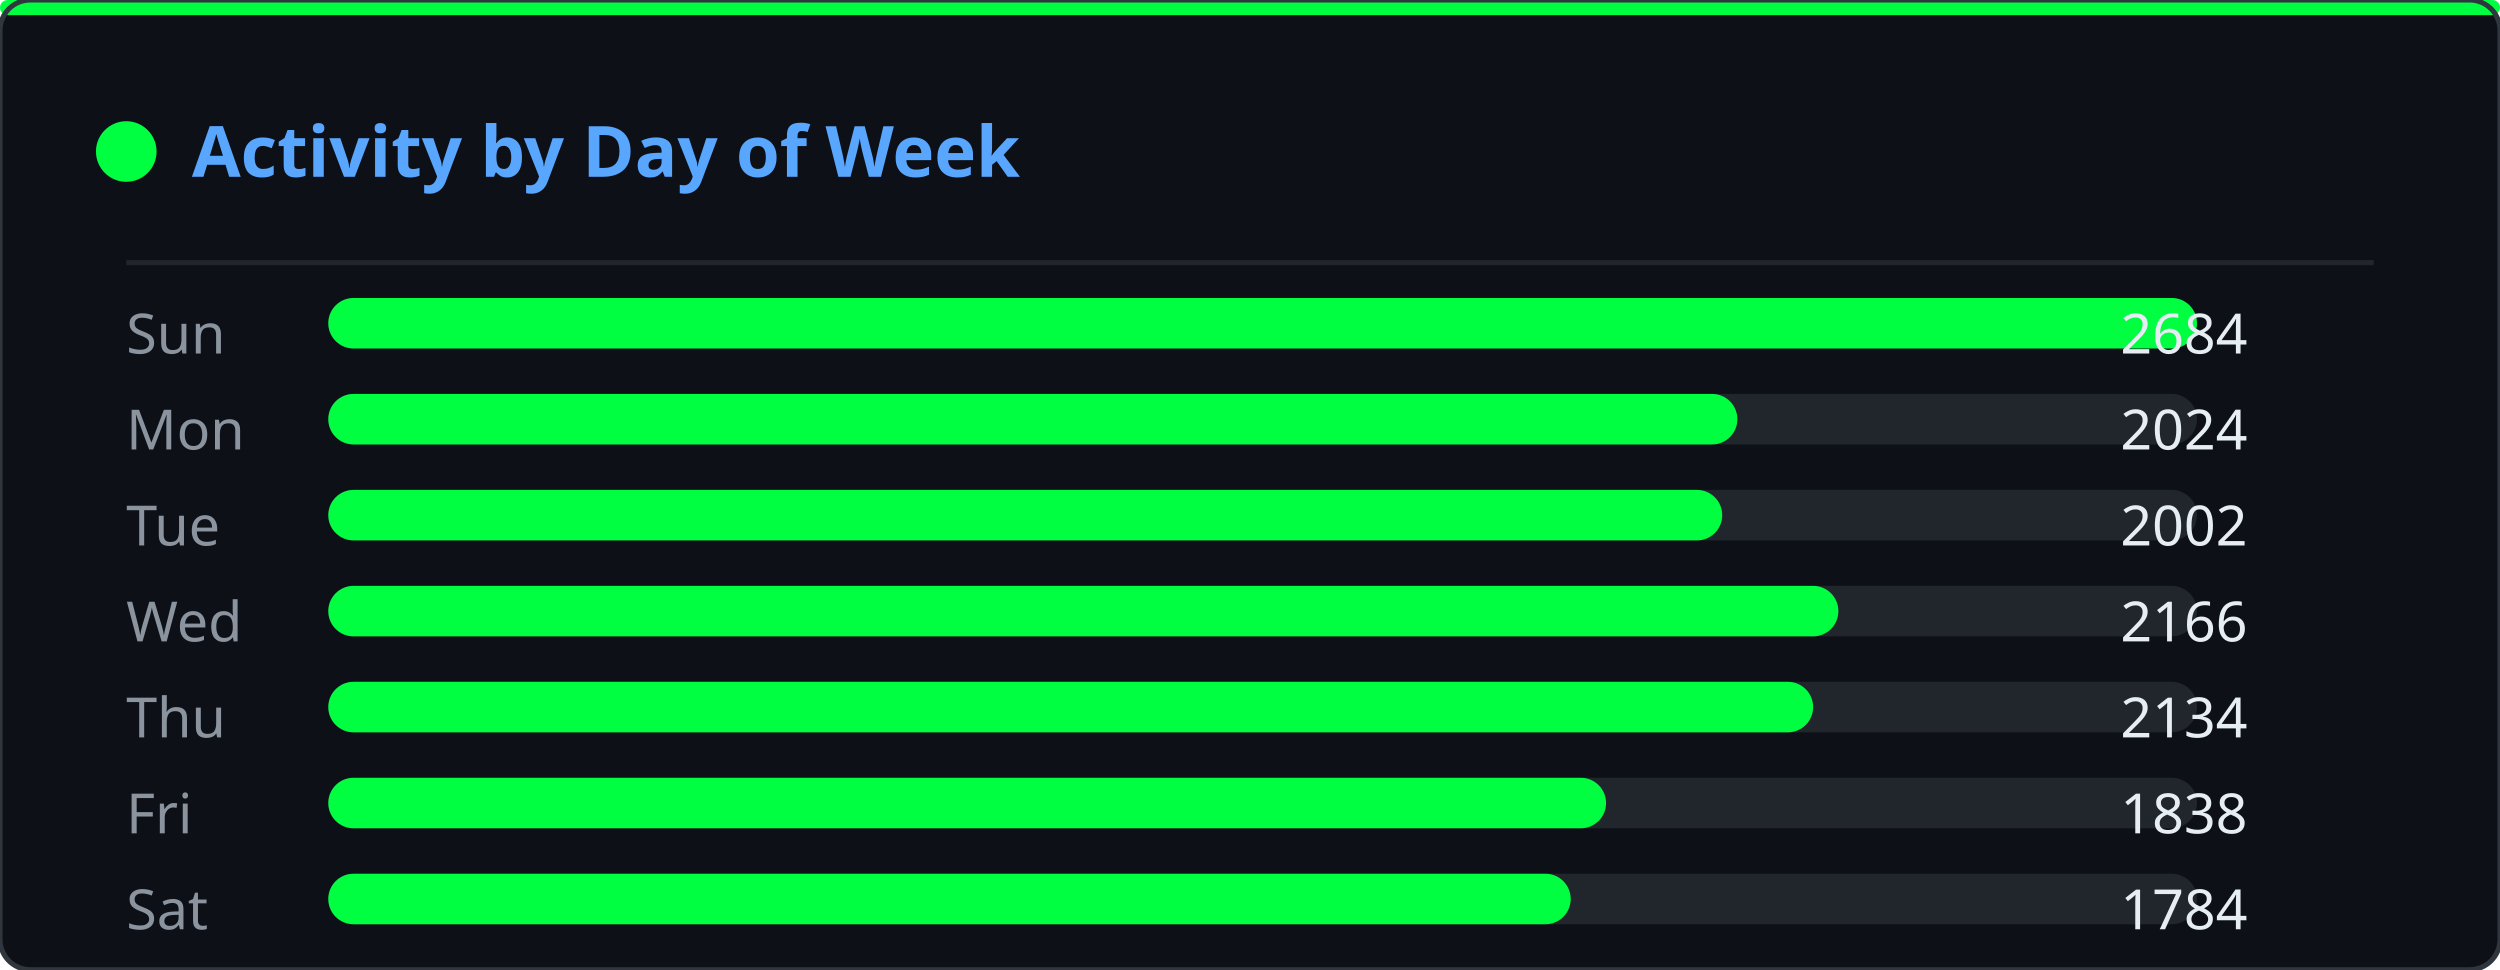
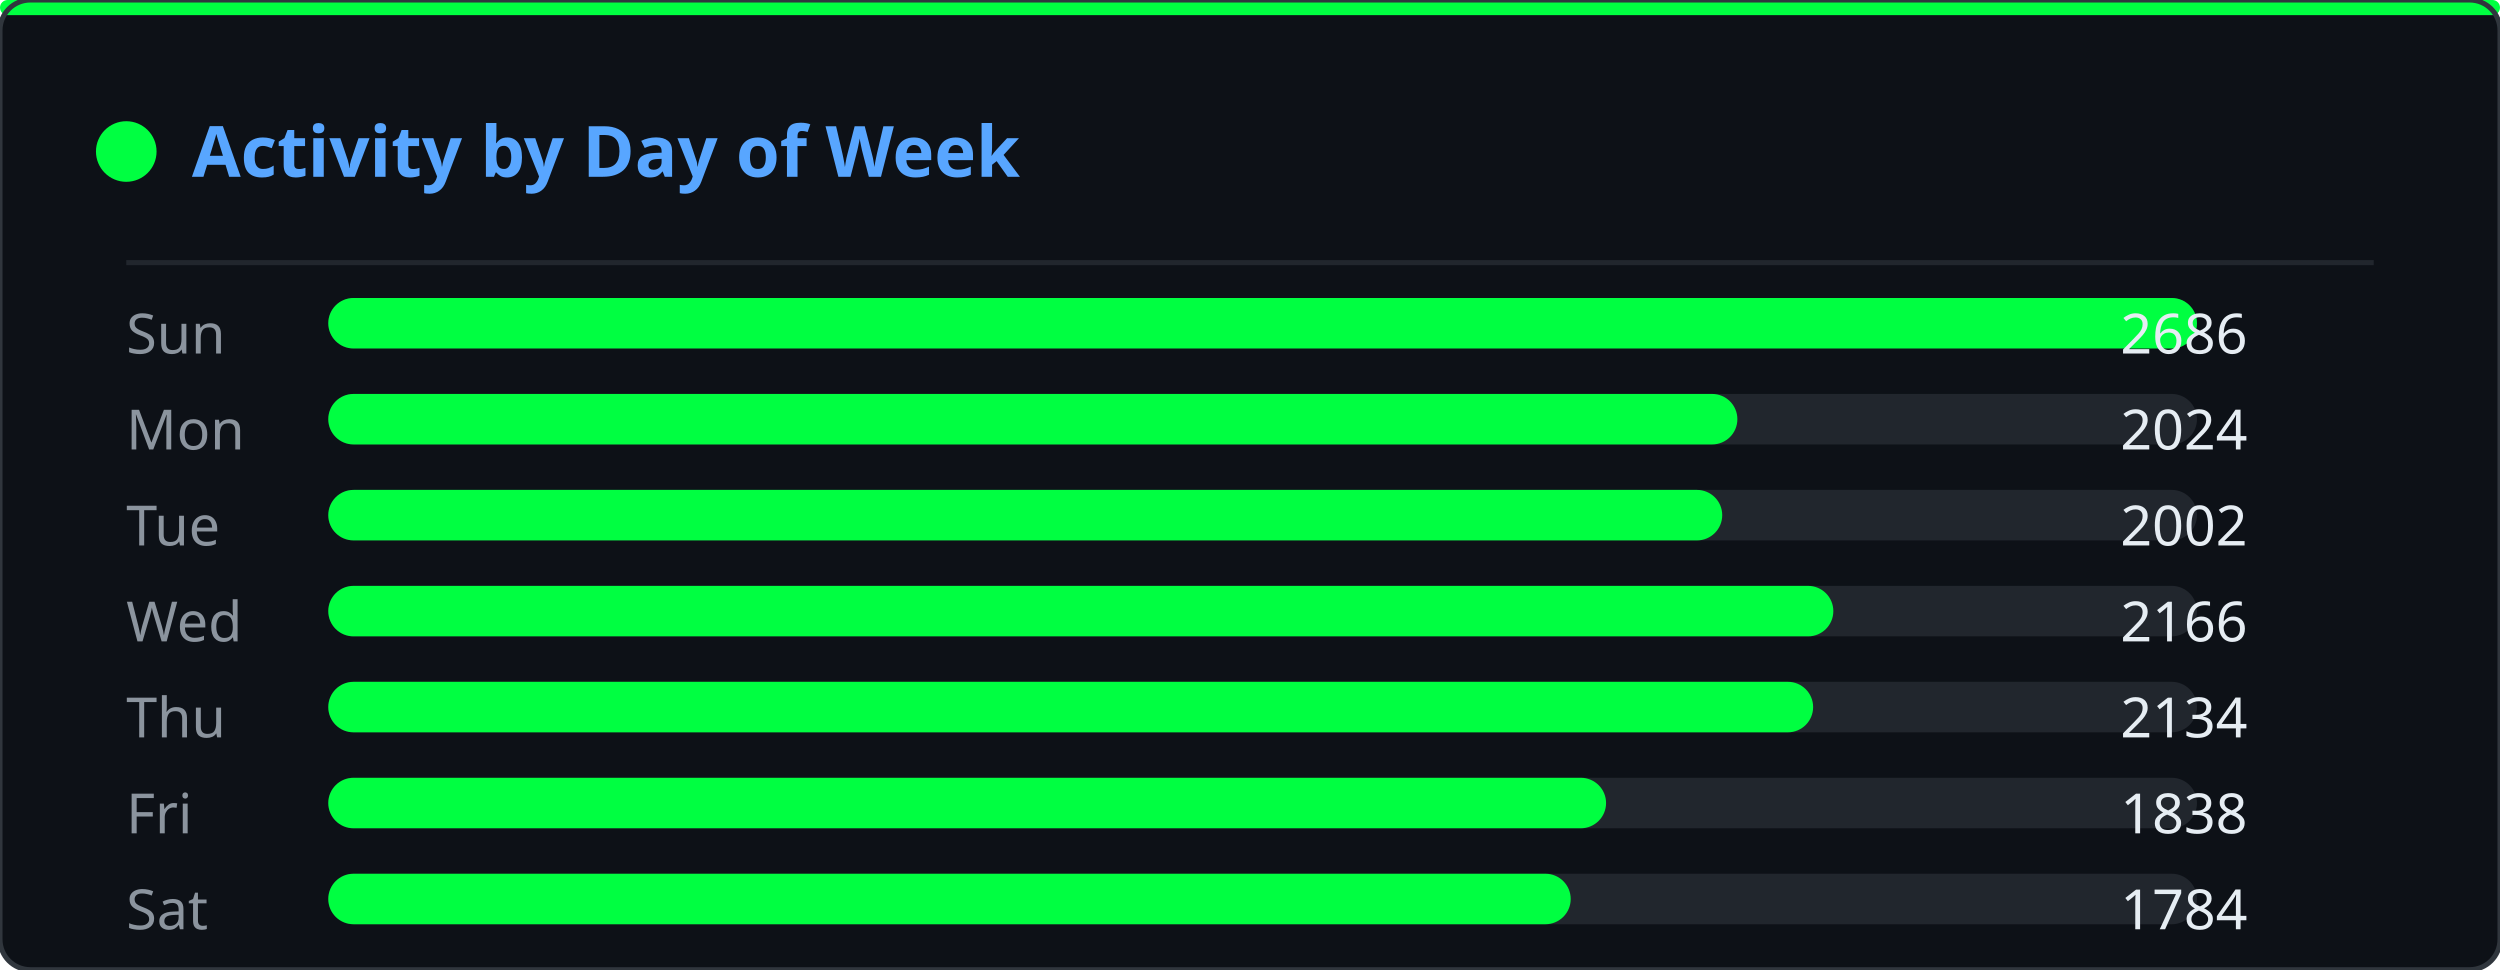
<svg xmlns="http://www.w3.org/2000/svg" width="495" height="192" viewBox="0 0 495 192">
  <defs>
    <clipPath id="ghm-clip">
      <rect width="495" height="192" rx="6" />
    </clipPath>
  </defs>
  <rect width="495" height="192" rx="6" fill="#0d1117" />
  <g clip-path="url(#ghm-clip)">
    <g opacity="0.22">
      <style>@keyframes ghm0{from{transform:translateY(-74px)}to{transform:translateY(206px)}}@keyframes ghm1{from{transform:translateY(-46px)}to{transform:translateY(206px)}}@keyframes ghm2{from{transform:translateY(-46px)}to{transform:translateY(206px)}}@keyframes ghm3{from{transform:translateY(-46px)}to{transform:translateY(206px)}}@keyframes ghm4{from{transform:translateY(-46px)}to{transform:translateY(206px)}}@keyframes ghm5{from{transform:translateY(-46px)}to{transform:translateY(206px)}}@keyframes ghm6{from{transform:translateY(-46px)}to{transform:translateY(206px)}}@keyframes ghm7{from{transform:translateY(-46px)}to{transform:translateY(206px)}}@keyframes ghm8{from{transform:translateY(-46px)}to{transform:translateY(206px)}}@keyframes ghm9{from{transform:translateY(-46px)}to{transform:translateY(206px)}}@keyframes ghm10{from{transform:translateY(-46px)}to{transform:translateY(206px)}}@keyframes ghm11{from{transform:translateY(-46px)}to{transform:translateY(206px)}}@keyframes ghm12{from{transform:translateY(-46px)}to{transform:translateY(206px)}}@keyframes ghm13{from{transform:translateY(-46px)}to{transform:translateY(206px)}}@keyframes ghm14{from{transform:translateY(-46px)}to{transform:translateY(206px)}}@keyframes ghm15{from{transform:translateY(-46px)}to{transform:translateY(206px)}}@keyframes ghm16{from{transform:translateY(-46px)}to{transform:translateY(206px)}}@keyframes ghm17{from{transform:translateY(-46px)}to{transform:translateY(206px)}}@keyframes ghm18{from{transform:translateY(-46px)}to{transform:translateY(206px)}}@keyframes ghm19{from{transform:translateY(-46px)}to{transform:translateY(206px)}}@keyframes ghm20{from{transform:translateY(-46px)}to{transform:translateY(206px)}}@keyframes ghm21{from{transform:translateY(-46px)}to{transform:translateY(206px)}}@keyframes ghm22{from{transform:translateY(-46px)}to{transform:translateY(206px)}}@keyframes ghm23{from{transform:translateY(-46px)}to{transform:translateY(206px)}}@keyframes ghm24{from{transform:translateY(-46px)}to{transform:translateY(206px)}}@keyframes ghm25{from{transform:translateY(-46px)}to{transform:translateY(206px)}}@keyframes ghm26{from{transform:translateY(-46px)}to{transform:translateY(206px)}}@keyframes ghm27{from{transform:translateY(-46px)}to{transform:translateY(206px)}}@keyframes ghm28{from{transform:translateY(-46px)}to{transform:translateY(206px)}}@keyframes ghm29{from{transform:translateY(-46px)}to{transform:translateY(206px)}}@keyframes ghm30{from{transform:translateY(-46px)}to{transform:translateY(206px)}}@keyframes ghm31{from{transform:translateY(-46px)}to{transform:translateY(206px)}}@keyframes ghm32{from{transform:translateY(-46px)}to{transform:translateY(206px)}}@keyframes ghm33{from{transform:translateY(-46px)}to{transform:translateY(206px)}}@keyframes ghm34{from{transform:translateY(-46px)}to{transform:translateY(206px)}}@keyframes ghm35{from{transform:translateY(-46px)}to{transform:translateY(206px)}}@keyframes ghm36{from{transform:translateY(-46px)}to{transform:translateY(206px)}}@keyframes ghm37{from{transform:translateY(-46px)}to{transform:translateY(206px)}}</style>
      <g style="animation:ghm0 1.57s linear infinite;animation-delay:-0.90s">
        <text x="51" y="0" font-family="monospace" font-size="12" fill="#00ff41">ﾇ</text>
        <text x="51" y="-14" font-family="monospace" font-size="12" fill="#00ff41" opacity="0.83">ｩ</text>
        <text x="51" y="-28" font-family="monospace" font-size="12" fill="#00ff41" opacity="0.67">ﾏ</text>
        <text x="51" y="-42" font-family="monospace" font-size="12" fill="#00ff41" opacity="0.50">ﾖ</text>
        <text x="51" y="-56" font-family="monospace" font-size="12" fill="#00ff41" opacity="0.33">ｶ</text>
        <text x="51" y="-70" font-family="monospace" font-size="12" fill="#00ff41" opacity="0.17">ﾇ</text>
      </g>
      <g style="animation:ghm1 2.57s linear infinite;animation-delay:-0.67s">
        <text x="56" y="0" font-family="monospace" font-size="12" fill="#00ff41">ﾀ</text>
        <text x="56" y="-14" font-family="monospace" font-size="12" fill="#00ff41" opacity="0.75">4</text>
        <text x="56" y="-28" font-family="monospace" font-size="12" fill="#00ff41" opacity="0.50">ｺ</text>
        <text x="56" y="-42" font-family="monospace" font-size="12" fill="#00ff41" opacity="0.25">ﾄ</text>
      </g>
      <g style="animation:ghm2 2.24s linear infinite;animation-delay:-0.15s">
        <text x="295" y="0" font-family="monospace" font-size="12" fill="#00ff41">ｳ</text>
        <text x="295" y="-14" font-family="monospace" font-size="12" fill="#00ff41" opacity="0.75">ﾁ</text>
        <text x="295" y="-28" font-family="monospace" font-size="12" fill="#00ff41" opacity="0.50">ｾ</text>
        <text x="295" y="-42" font-family="monospace" font-size="12" fill="#00ff41" opacity="0.25">ﾍ</text>
      </g>
      <g style="animation:ghm3 1.99s linear infinite;animation-delay:-0.92s">
        <text x="46" y="0" font-family="monospace" font-size="12" fill="#00ff41">ﾛ</text>
        <text x="46" y="-14" font-family="monospace" font-size="12" fill="#00ff41" opacity="0.75">ﾜ</text>
        <text x="46" y="-28" font-family="monospace" font-size="12" fill="#00ff41" opacity="0.50">ｪ</text>
        <text x="46" y="-42" font-family="monospace" font-size="12" fill="#00ff41" opacity="0.25">8</text>
      </g>
      <g style="animation:ghm4 1.84s linear infinite;animation-delay:-0.38s">
        <text x="43" y="0" font-family="monospace" font-size="12" fill="#00ff41">3</text>
        <text x="43" y="-14" font-family="monospace" font-size="12" fill="#00ff41" opacity="0.75">ﾃ</text>
        <text x="43" y="-28" font-family="monospace" font-size="12" fill="#00ff41" opacity="0.50">ﾋ</text>
        <text x="43" y="-42" font-family="monospace" font-size="12" fill="#00ff41" opacity="0.25">ﾓ</text>
      </g>
      <g style="animation:ghm5 2.70s linear infinite;animation-delay:-2.61s">
        <text x="28" y="0" font-family="monospace" font-size="12" fill="#00ff41">ｦ</text>
        <text x="28" y="-14" font-family="monospace" font-size="12" fill="#00ff41" opacity="0.75">ﾐ</text>
        <text x="28" y="-28" font-family="monospace" font-size="12" fill="#00ff41" opacity="0.50">9</text>
        <text x="28" y="-42" font-family="monospace" font-size="12" fill="#00ff41" opacity="0.25">9</text>
      </g>
      <g style="animation:ghm6 2.14s linear infinite;animation-delay:-1.62s">
        <text x="379" y="0" font-family="monospace" font-size="12" fill="#00ff41">ﾓ</text>
        <text x="379" y="-14" font-family="monospace" font-size="12" fill="#00ff41" opacity="0.75">ｵ</text>
        <text x="379" y="-28" font-family="monospace" font-size="12" fill="#00ff41" opacity="0.50">ﾈ</text>
        <text x="379" y="-42" font-family="monospace" font-size="12" fill="#00ff41" opacity="0.25">ｵ</text>
      </g>
      <g style="animation:ghm7 2.37s linear infinite;animation-delay:-1.35s">
        <text x="207" y="0" font-family="monospace" font-size="12" fill="#00ff41">ｶ</text>
        <text x="207" y="-14" font-family="monospace" font-size="12" fill="#00ff41" opacity="0.75">ﾁ</text>
        <text x="207" y="-28" font-family="monospace" font-size="12" fill="#00ff41" opacity="0.50">ｼ</text>
        <text x="207" y="-42" font-family="monospace" font-size="12" fill="#00ff41" opacity="0.25">6</text>
      </g>
      <g style="animation:ghm8 1.63s linear infinite;animation-delay:-0.55s">
        <text x="115" y="0" font-family="monospace" font-size="12" fill="#00ff41">ｫ</text>
        <text x="115" y="-14" font-family="monospace" font-size="12" fill="#00ff41" opacity="0.75">ﾝ</text>
        <text x="115" y="-28" font-family="monospace" font-size="12" fill="#00ff41" opacity="0.50">ﾈ</text>
        <text x="115" y="-42" font-family="monospace" font-size="12" fill="#00ff41" opacity="0.25">ﾉ</text>
      </g>
      <g style="animation:ghm9 2.35s linear infinite;animation-delay:-1.04s">
        <text x="377" y="0" font-family="monospace" font-size="12" fill="#00ff41">ｮ</text>
        <text x="377" y="-14" font-family="monospace" font-size="12" fill="#00ff41" opacity="0.75">ﾚ</text>
        <text x="377" y="-28" font-family="monospace" font-size="12" fill="#00ff41" opacity="0.50">ﾌ</text>
        <text x="377" y="-42" font-family="monospace" font-size="12" fill="#00ff41" opacity="0.25">ｴ</text>
      </g>
      <g style="animation:ghm10 1.87s linear infinite;animation-delay:-1.28s">
        <text x="122" y="0" font-family="monospace" font-size="12" fill="#00ff41">ﾃ</text>
        <text x="122" y="-14" font-family="monospace" font-size="12" fill="#00ff41" opacity="0.75">ﾎ</text>
        <text x="122" y="-28" font-family="monospace" font-size="12" fill="#00ff41" opacity="0.50">ﾎ</text>
        <text x="122" y="-42" font-family="monospace" font-size="12" fill="#00ff41" opacity="0.25">ﾖ</text>
      </g>
      <g style="animation:ghm11 3.13s linear infinite;animation-delay:-0.70s">
        <text x="440" y="0" font-family="monospace" font-size="12" fill="#00ff41">ｱ</text>
        <text x="440" y="-14" font-family="monospace" font-size="12" fill="#00ff41" opacity="0.75">ﾈ</text>
        <text x="440" y="-28" font-family="monospace" font-size="12" fill="#00ff41" opacity="0.50">ﾔ</text>
        <text x="440" y="-42" font-family="monospace" font-size="12" fill="#00ff41" opacity="0.25">ﾙ</text>
      </g>
      <g style="animation:ghm12 3.15s linear infinite;animation-delay:-2.99s">
        <text x="150" y="0" font-family="monospace" font-size="12" fill="#00ff41">ﾏ</text>
        <text x="150" y="-14" font-family="monospace" font-size="12" fill="#00ff41" opacity="0.75">ﾀ</text>
        <text x="150" y="-28" font-family="monospace" font-size="12" fill="#00ff41" opacity="0.50">ﾈ</text>
        <text x="150" y="-42" font-family="monospace" font-size="12" fill="#00ff41" opacity="0.25">ｺ</text>
      </g>
      <g style="animation:ghm13 2.21s linear infinite;animation-delay:-0.72s">
        <text x="183" y="0" font-family="monospace" font-size="12" fill="#00ff41">ﾐ</text>
        <text x="183" y="-14" font-family="monospace" font-size="12" fill="#00ff41" opacity="0.75">ｻ</text>
        <text x="183" y="-28" font-family="monospace" font-size="12" fill="#00ff41" opacity="0.50">1</text>
        <text x="183" y="-42" font-family="monospace" font-size="12" fill="#00ff41" opacity="0.25">ﾏ</text>
      </g>
      <g style="animation:ghm14 1.77s linear infinite;animation-delay:-1.04s">
        <text x="351" y="0" font-family="monospace" font-size="12" fill="#00ff41">ﾚ</text>
        <text x="351" y="-14" font-family="monospace" font-size="12" fill="#00ff41" opacity="0.75">0</text>
        <text x="351" y="-28" font-family="monospace" font-size="12" fill="#00ff41" opacity="0.50">ｵ</text>
        <text x="351" y="-42" font-family="monospace" font-size="12" fill="#00ff41" opacity="0.25">ﾂ</text>
      </g>
      <g style="animation:ghm15 2.15s linear infinite;animation-delay:-0.98s">
        <text x="176" y="0" font-family="monospace" font-size="12" fill="#00ff41">3</text>
        <text x="176" y="-14" font-family="monospace" font-size="12" fill="#00ff41" opacity="0.75">ﾝ</text>
        <text x="176" y="-28" font-family="monospace" font-size="12" fill="#00ff41" opacity="0.50">ﾅ</text>
        <text x="176" y="-42" font-family="monospace" font-size="12" fill="#00ff41" opacity="0.25">4</text>
      </g>
      <g style="animation:ghm16 3.18s linear infinite;animation-delay:-1.04s">
        <text x="116" y="0" font-family="monospace" font-size="12" fill="#00ff41">ﾁ</text>
        <text x="116" y="-14" font-family="monospace" font-size="12" fill="#00ff41" opacity="0.75">2</text>
        <text x="116" y="-28" font-family="monospace" font-size="12" fill="#00ff41" opacity="0.50">ｲ</text>
        <text x="116" y="-42" font-family="monospace" font-size="12" fill="#00ff41" opacity="0.25">3</text>
      </g>
      <g style="animation:ghm17 3.13s linear infinite;animation-delay:-1.82s">
        <text x="175" y="0" font-family="monospace" font-size="12" fill="#00ff41">ﾎ</text>
        <text x="175" y="-14" font-family="monospace" font-size="12" fill="#00ff41" opacity="0.75">ﾜ</text>
        <text x="175" y="-28" font-family="monospace" font-size="12" fill="#00ff41" opacity="0.50">ｸ</text>
        <text x="175" y="-42" font-family="monospace" font-size="12" fill="#00ff41" opacity="0.25">ｼ</text>
      </g>
      <g style="animation:ghm18 2.52s linear infinite;animation-delay:-1.46s">
        <text x="18" y="0" font-family="monospace" font-size="12" fill="#00ff41">ｷ</text>
        <text x="18" y="-14" font-family="monospace" font-size="12" fill="#00ff41" opacity="0.75">6</text>
        <text x="18" y="-28" font-family="monospace" font-size="12" fill="#00ff41" opacity="0.50">ｩ</text>
        <text x="18" y="-42" font-family="monospace" font-size="12" fill="#00ff41" opacity="0.25">ｸ</text>
      </g>
      <g style="animation:ghm19 1.94s linear infinite;animation-delay:-0.80s">
        <text x="444" y="0" font-family="monospace" font-size="12" fill="#00ff41">ｺ</text>
        <text x="444" y="-14" font-family="monospace" font-size="12" fill="#00ff41" opacity="0.75">ｶ</text>
        <text x="444" y="-28" font-family="monospace" font-size="12" fill="#00ff41" opacity="0.50">ｴ</text>
        <text x="444" y="-42" font-family="monospace" font-size="12" fill="#00ff41" opacity="0.25">ﾓ</text>
      </g>
      <g style="animation:ghm20 2.72s linear infinite;animation-delay:-0.41s">
        <text x="382" y="0" font-family="monospace" font-size="12" fill="#00ff41">3</text>
        <text x="382" y="-14" font-family="monospace" font-size="12" fill="#00ff41" opacity="0.75">ﾊ</text>
        <text x="382" y="-28" font-family="monospace" font-size="12" fill="#00ff41" opacity="0.50">ﾓ</text>
        <text x="382" y="-42" font-family="monospace" font-size="12" fill="#00ff41" opacity="0.25">ｪ</text>
      </g>
      <g style="animation:ghm21 1.65s linear infinite;animation-delay:-0.06s">
        <text x="205" y="0" font-family="monospace" font-size="12" fill="#00ff41">ﾛ</text>
        <text x="205" y="-14" font-family="monospace" font-size="12" fill="#00ff41" opacity="0.75">0</text>
        <text x="205" y="-28" font-family="monospace" font-size="12" fill="#00ff41" opacity="0.50">ﾝ</text>
        <text x="205" y="-42" font-family="monospace" font-size="12" fill="#00ff41" opacity="0.25">ﾘ</text>
      </g>
      <g style="animation:ghm22 1.88s linear infinite;animation-delay:-0.11s">
        <text x="261" y="0" font-family="monospace" font-size="12" fill="#00ff41">ｶ</text>
        <text x="261" y="-14" font-family="monospace" font-size="12" fill="#00ff41" opacity="0.75">ﾘ</text>
        <text x="261" y="-28" font-family="monospace" font-size="12" fill="#00ff41" opacity="0.50">4</text>
        <text x="261" y="-42" font-family="monospace" font-size="12" fill="#00ff41" opacity="0.25">ｹ</text>
      </g>
      <g style="animation:ghm23 1.72s linear infinite;animation-delay:-1.29s">
        <text x="74" y="0" font-family="monospace" font-size="12" fill="#00ff41">ﾖ</text>
        <text x="74" y="-14" font-family="monospace" font-size="12" fill="#00ff41" opacity="0.75">5</text>
        <text x="74" y="-28" font-family="monospace" font-size="12" fill="#00ff41" opacity="0.50">ｳ</text>
        <text x="74" y="-42" font-family="monospace" font-size="12" fill="#00ff41" opacity="0.25">ﾚ</text>
      </g>
      <g style="animation:ghm24 3.11s linear infinite;animation-delay:-1.97s">
        <text x="84" y="0" font-family="monospace" font-size="12" fill="#00ff41">1</text>
        <text x="84" y="-14" font-family="monospace" font-size="12" fill="#00ff41" opacity="0.75">0</text>
        <text x="84" y="-28" font-family="monospace" font-size="12" fill="#00ff41" opacity="0.50">ﾘ</text>
        <text x="84" y="-42" font-family="monospace" font-size="12" fill="#00ff41" opacity="0.25">7</text>
      </g>
      <g style="animation:ghm25 2.23s linear infinite;animation-delay:-0.66s">
        <text x="245" y="0" font-family="monospace" font-size="12" fill="#00ff41">ｿ</text>
        <text x="245" y="-14" font-family="monospace" font-size="12" fill="#00ff41" opacity="0.75">ﾒ</text>
        <text x="245" y="-28" font-family="monospace" font-size="12" fill="#00ff41" opacity="0.50">ｨ</text>
        <text x="245" y="-42" font-family="monospace" font-size="12" fill="#00ff41" opacity="0.25">ｻ</text>
      </g>
      <g style="animation:ghm26 3.20s linear infinite;animation-delay:-1.89s">
        <text x="163" y="0" font-family="monospace" font-size="12" fill="#00ff41">5</text>
        <text x="163" y="-14" font-family="monospace" font-size="12" fill="#00ff41" opacity="0.75">ﾕ</text>
        <text x="163" y="-28" font-family="monospace" font-size="12" fill="#00ff41" opacity="0.50">ﾌ</text>
        <text x="163" y="-42" font-family="monospace" font-size="12" fill="#00ff41" opacity="0.25">ﾌ</text>
      </g>
      <g style="animation:ghm27 2.84s linear infinite;animation-delay:-0.59s">
        <text x="444" y="0" font-family="monospace" font-size="12" fill="#00ff41">ｱ</text>
        <text x="444" y="-14" font-family="monospace" font-size="12" fill="#00ff41" opacity="0.75">ｪ</text>
        <text x="444" y="-28" font-family="monospace" font-size="12" fill="#00ff41" opacity="0.50">0</text>
        <text x="444" y="-42" font-family="monospace" font-size="12" fill="#00ff41" opacity="0.25">3</text>
      </g>
      <g style="animation:ghm28 3.04s linear infinite;animation-delay:-0.90s">
        <text x="416" y="0" font-family="monospace" font-size="12" fill="#00ff41">ﾖ</text>
        <text x="416" y="-14" font-family="monospace" font-size="12" fill="#00ff41" opacity="0.75">ｹ</text>
        <text x="416" y="-28" font-family="monospace" font-size="12" fill="#00ff41" opacity="0.50">ﾛ</text>
        <text x="416" y="-42" font-family="monospace" font-size="12" fill="#00ff41" opacity="0.25">ﾝ</text>
      </g>
      <g style="animation:ghm29 3.08s linear infinite;animation-delay:-2.24s">
        <text x="71" y="0" font-family="monospace" font-size="12" fill="#00ff41">ｳ</text>
        <text x="71" y="-14" font-family="monospace" font-size="12" fill="#00ff41" opacity="0.75">4</text>
        <text x="71" y="-28" font-family="monospace" font-size="12" fill="#00ff41" opacity="0.50">ﾒ</text>
        <text x="71" y="-42" font-family="monospace" font-size="12" fill="#00ff41" opacity="0.25">ｾ</text>
      </g>
      <g style="animation:ghm30 1.64s linear infinite;animation-delay:-1.17s">
        <text x="311" y="0" font-family="monospace" font-size="12" fill="#00ff41">ﾒ</text>
        <text x="311" y="-14" font-family="monospace" font-size="12" fill="#00ff41" opacity="0.75">ﾙ</text>
        <text x="311" y="-28" font-family="monospace" font-size="12" fill="#00ff41" opacity="0.50">ｵ</text>
        <text x="311" y="-42" font-family="monospace" font-size="12" fill="#00ff41" opacity="0.25">ﾓ</text>
      </g>
      <g style="animation:ghm31 2.93s linear infinite;animation-delay:-2.38s">
        <text x="360" y="0" font-family="monospace" font-size="12" fill="#00ff41">ﾖ</text>
        <text x="360" y="-14" font-family="monospace" font-size="12" fill="#00ff41" opacity="0.75">9</text>
        <text x="360" y="-28" font-family="monospace" font-size="12" fill="#00ff41" opacity="0.50">9</text>
        <text x="360" y="-42" font-family="monospace" font-size="12" fill="#00ff41" opacity="0.25">ｾ</text>
      </g>
      <g style="animation:ghm32 2.81s linear infinite;animation-delay:-1.81s">
        <text x="142" y="0" font-family="monospace" font-size="12" fill="#00ff41">ｳ</text>
        <text x="142" y="-14" font-family="monospace" font-size="12" fill="#00ff41" opacity="0.75">ﾊ</text>
        <text x="142" y="-28" font-family="monospace" font-size="12" fill="#00ff41" opacity="0.50">ｺ</text>
        <text x="142" y="-42" font-family="monospace" font-size="12" fill="#00ff41" opacity="0.25">ｺ</text>
      </g>
      <g style="animation:ghm33 3.12s linear infinite;animation-delay:-1.67s">
        <text x="25" y="0" font-family="monospace" font-size="12" fill="#00ff41">ｽ</text>
        <text x="25" y="-14" font-family="monospace" font-size="12" fill="#00ff41" opacity="0.75">1</text>
        <text x="25" y="-28" font-family="monospace" font-size="12" fill="#00ff41" opacity="0.50">ﾄ</text>
        <text x="25" y="-42" font-family="monospace" font-size="12" fill="#00ff41" opacity="0.25">ﾅ</text>
      </g>
      <g style="animation:ghm34 2.99s linear infinite;animation-delay:-0.61s">
        <text x="242" y="0" font-family="monospace" font-size="12" fill="#00ff41">ﾜ</text>
        <text x="242" y="-14" font-family="monospace" font-size="12" fill="#00ff41" opacity="0.75">ｶ</text>
        <text x="242" y="-28" font-family="monospace" font-size="12" fill="#00ff41" opacity="0.50">ｬ</text>
        <text x="242" y="-42" font-family="monospace" font-size="12" fill="#00ff41" opacity="0.25">ｴ</text>
      </g>
      <g style="animation:ghm35 2.78s linear infinite;animation-delay:-2.63s">
        <text x="245" y="0" font-family="monospace" font-size="12" fill="#00ff41">ﾚ</text>
        <text x="245" y="-14" font-family="monospace" font-size="12" fill="#00ff41" opacity="0.75">ﾇ</text>
        <text x="245" y="-28" font-family="monospace" font-size="12" fill="#00ff41" opacity="0.50">ｺ</text>
        <text x="245" y="-42" font-family="monospace" font-size="12" fill="#00ff41" opacity="0.25">ｧ</text>
      </g>
      <g style="animation:ghm36 3.07s linear infinite;animation-delay:-1.25s">
        <text x="387" y="0" font-family="monospace" font-size="12" fill="#00ff41">ｸ</text>
        <text x="387" y="-14" font-family="monospace" font-size="12" fill="#00ff41" opacity="0.75">ｳ</text>
        <text x="387" y="-28" font-family="monospace" font-size="12" fill="#00ff41" opacity="0.50">ｯ</text>
        <text x="387" y="-42" font-family="monospace" font-size="12" fill="#00ff41" opacity="0.25">0</text>
      </g>
      <g style="animation:ghm37 2.26s linear infinite;animation-delay:-1.19s">
        <text x="456" y="0" font-family="monospace" font-size="12" fill="#00ff41">ｨ</text>
        <text x="456" y="-14" font-family="monospace" font-size="12" fill="#00ff41" opacity="0.75">ｱ</text>
        <text x="456" y="-28" font-family="monospace" font-size="12" fill="#00ff41" opacity="0.50">ﾓ</text>
        <text x="456" y="-42" font-family="monospace" font-size="12" fill="#00ff41" opacity="0.25">1</text>
      </g>
    </g>
  </g>
  <rect width="495" height="3" rx="1.5" fill="#00ff41" />
  <rect width="495" height="192" rx="6" fill="none" stroke="#30363d" stroke-width="1" />
  <circle cx="25" cy="30" r="6" fill="#00ff41" />
  <text x="38" y="35" font-family="'Segoe UI',Ubuntu,sans-serif" font-size="14" font-weight="600" fill="#58a6ff">Activity by Day of Week</text>
  <line x1="25" y1="52" x2="470" y2="52" stroke="#21262d" stroke-width="1" />
  <text x="25" y="70" font-family="'Segoe UI',Ubuntu,sans-serif" font-size="11" fill="#8b949e">Sun</text>
  <rect x="65" y="59" width="370" height="10" rx="5" fill="#21262d" />
  <rect x="65" y="59" width="370" height="10" rx="5" fill="#00ff41" />
-   <text x="445" y="70" text-anchor="end" font-family="'Segoe UI',Ubuntu,sans-serif" font-size="11" fill="#e6edf3">2684</text>
+   <text x="445" y="70" text-anchor="end" font-family="'Segoe UI',Ubuntu,sans-serif" font-size="11" fill="#e6edf3">2686</text>
  <text x="25" y="89" font-family="'Segoe UI',Ubuntu,sans-serif" font-size="11" fill="#8b949e">Mon</text>
  <rect x="65" y="78" width="370" height="10" rx="5" fill="#21262d" />
  <rect x="65" y="78" width="279" height="10" rx="5" fill="#00ff41" />
  <text x="445" y="89" text-anchor="end" font-family="'Segoe UI',Ubuntu,sans-serif" font-size="11" fill="#e6edf3">2024</text>
  <text x="25" y="108" font-family="'Segoe UI',Ubuntu,sans-serif" font-size="11" fill="#8b949e">Tue</text>
  <rect x="65" y="97" width="370" height="10" rx="5" fill="#21262d" />
  <rect x="65" y="97" width="276" height="10" rx="5" fill="#00ff41" />
  <text x="445" y="108" text-anchor="end" font-family="'Segoe UI',Ubuntu,sans-serif" font-size="11" fill="#e6edf3">2002</text>
  <text x="25" y="127" font-family="'Segoe UI',Ubuntu,sans-serif" font-size="11" fill="#8b949e">Wed</text>
  <rect x="65" y="116" width="370" height="10" rx="5" fill="#21262d" />
-   <rect x="65" y="116" width="299" height="10" rx="5" fill="#00ff41" />
+   <rect x="65" y="116" width="298" height="10" rx="5" fill="#00ff41" />
  <text x="445" y="127" text-anchor="end" font-family="'Segoe UI',Ubuntu,sans-serif" font-size="11" fill="#e6edf3">2166</text>
  <text x="25" y="146" font-family="'Segoe UI',Ubuntu,sans-serif" font-size="11" fill="#8b949e">Thu</text>
  <rect x="65" y="135" width="370" height="10" rx="5" fill="#21262d" />
  <rect x="65" y="135" width="294" height="10" rx="5" fill="#00ff41" />
  <text x="445" y="146" text-anchor="end" font-family="'Segoe UI',Ubuntu,sans-serif" font-size="11" fill="#e6edf3">2134</text>
  <text x="25" y="165" font-family="'Segoe UI',Ubuntu,sans-serif" font-size="11" fill="#8b949e">Fri</text>
  <rect x="65" y="154" width="370" height="10" rx="5" fill="#21262d" />
  <rect x="65" y="154" width="253" height="10" rx="5" fill="#00ff41" />
  <text x="445" y="165" text-anchor="end" font-family="'Segoe UI',Ubuntu,sans-serif" font-size="11" fill="#e6edf3">1838</text>
  <text x="25" y="184" font-family="'Segoe UI',Ubuntu,sans-serif" font-size="11" fill="#8b949e">Sat</text>
  <rect x="65" y="173" width="370" height="10" rx="5" fill="#21262d" />
  <rect x="65" y="173" width="246" height="10" rx="5" fill="#00ff41" />
  <text x="445" y="184" text-anchor="end" font-family="'Segoe UI',Ubuntu,sans-serif" font-size="11" fill="#e6edf3">1784</text>
</svg>
